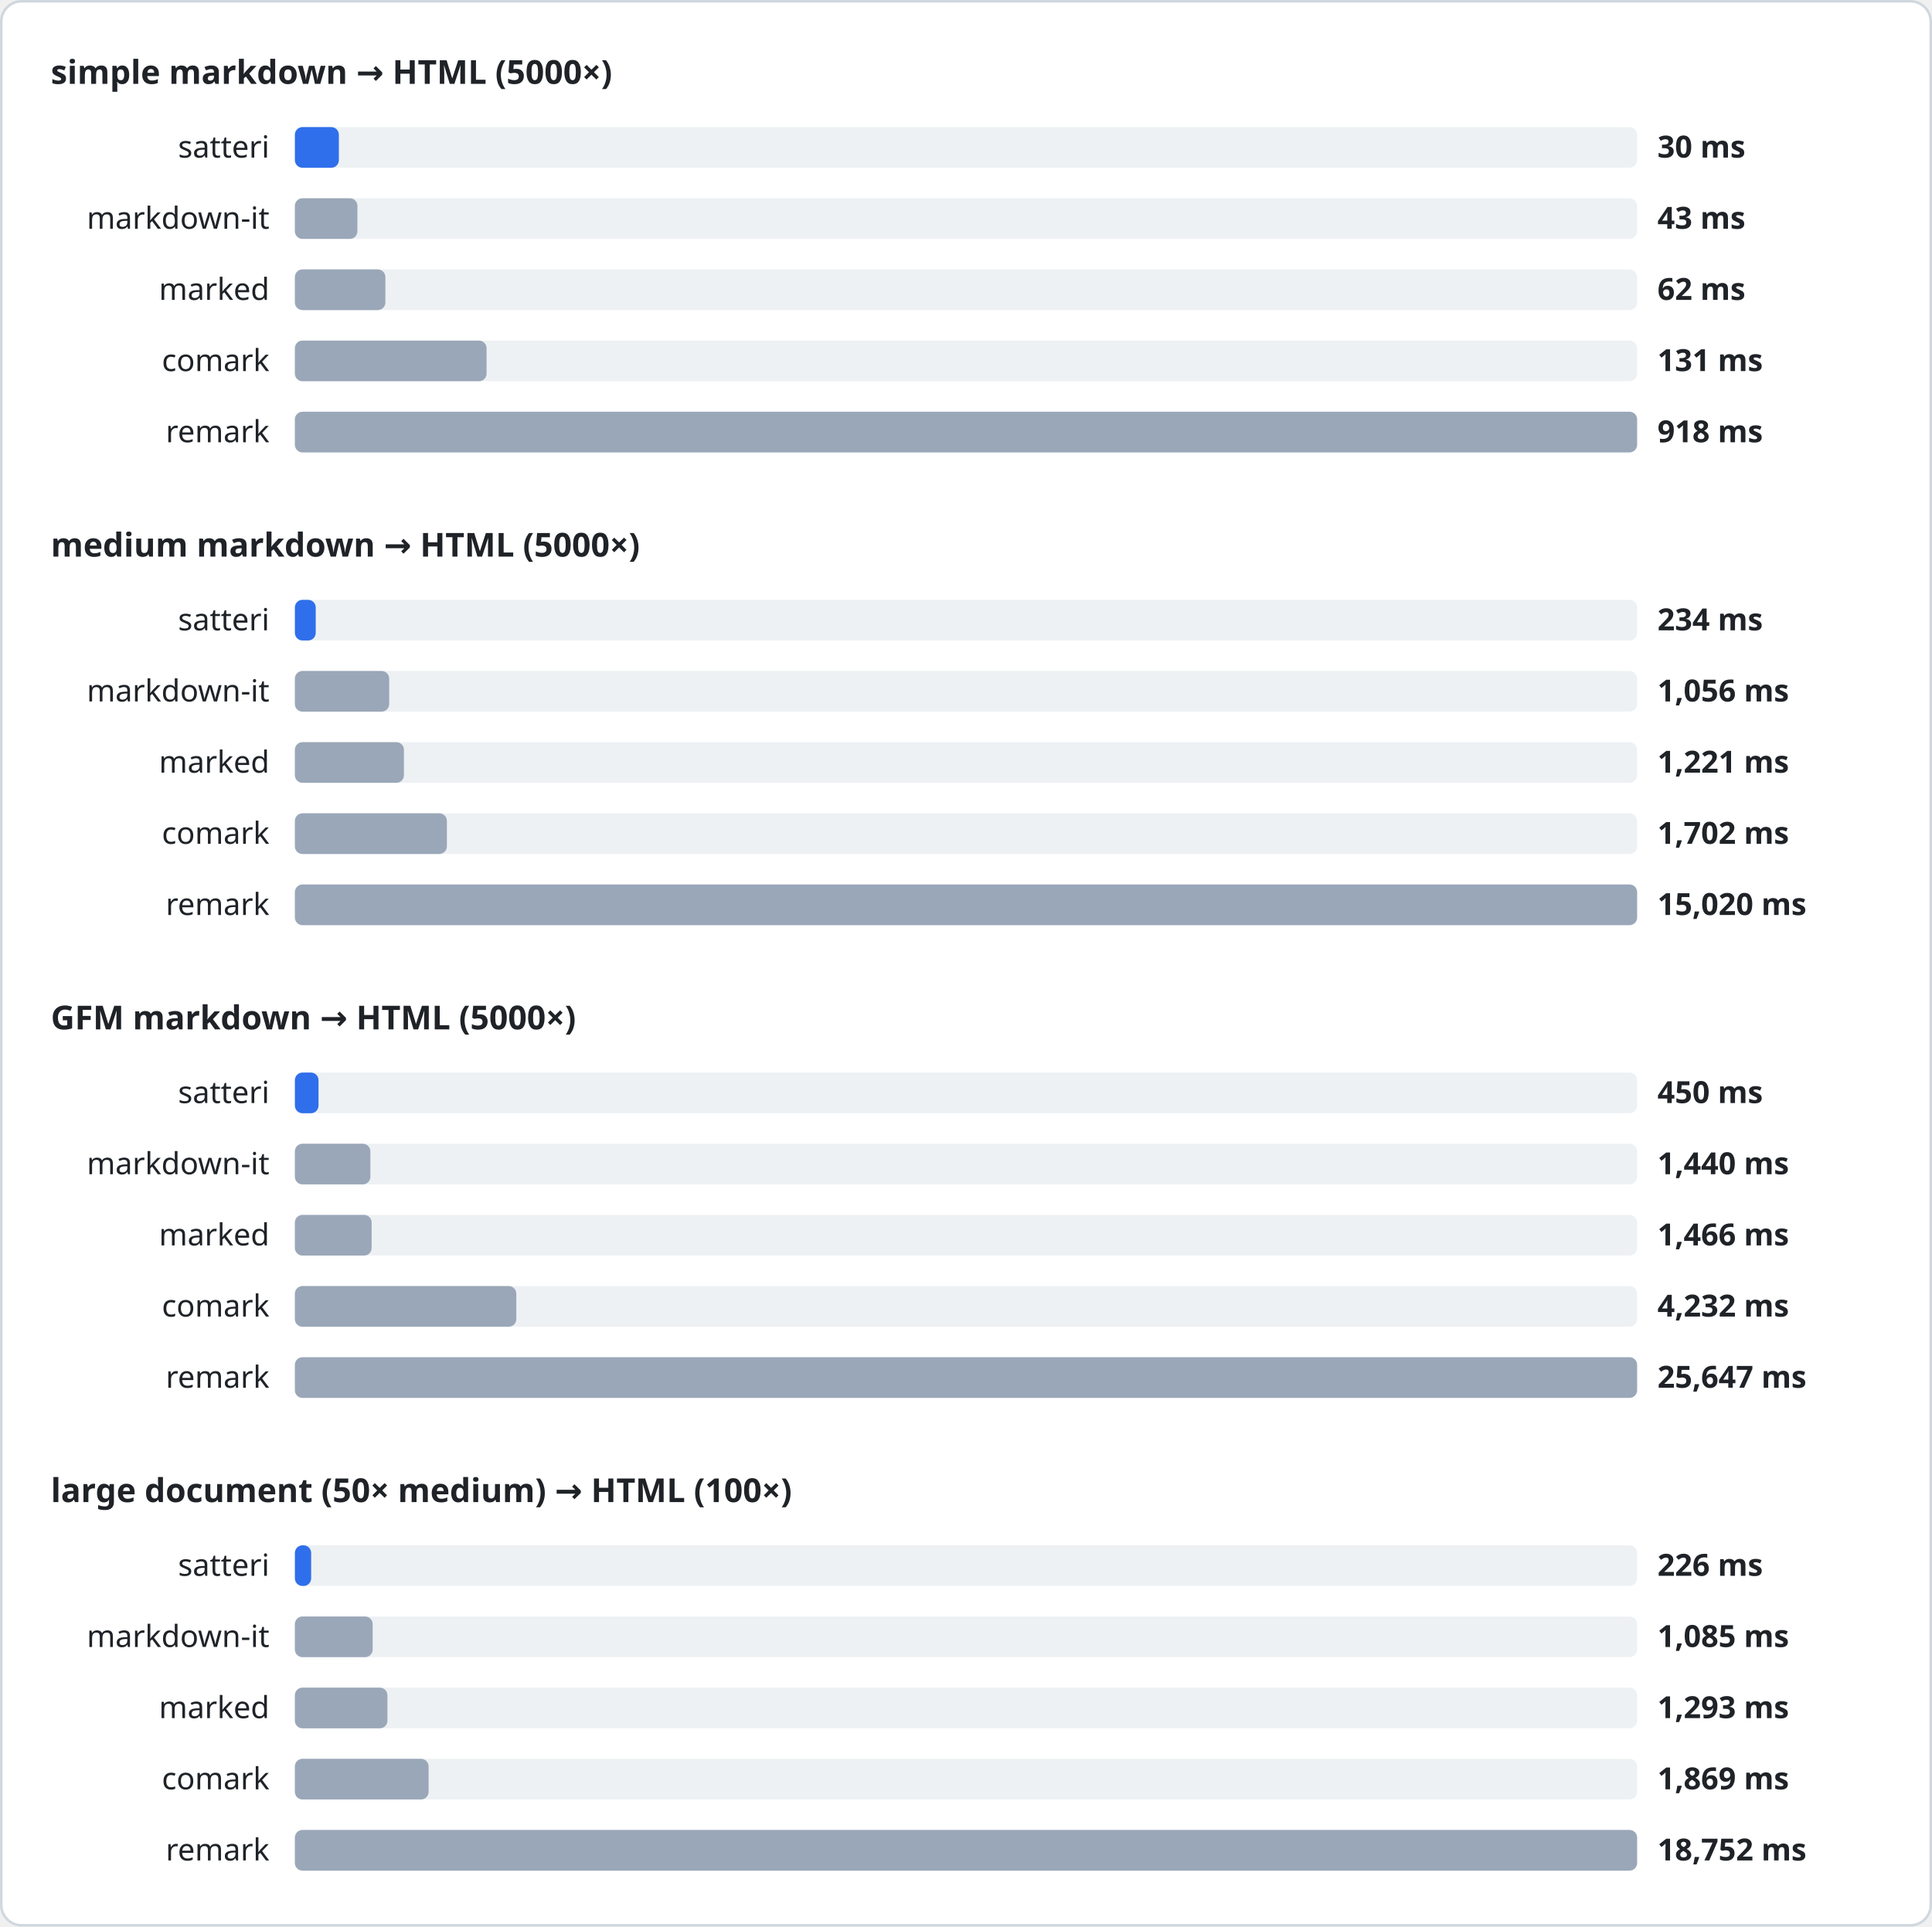
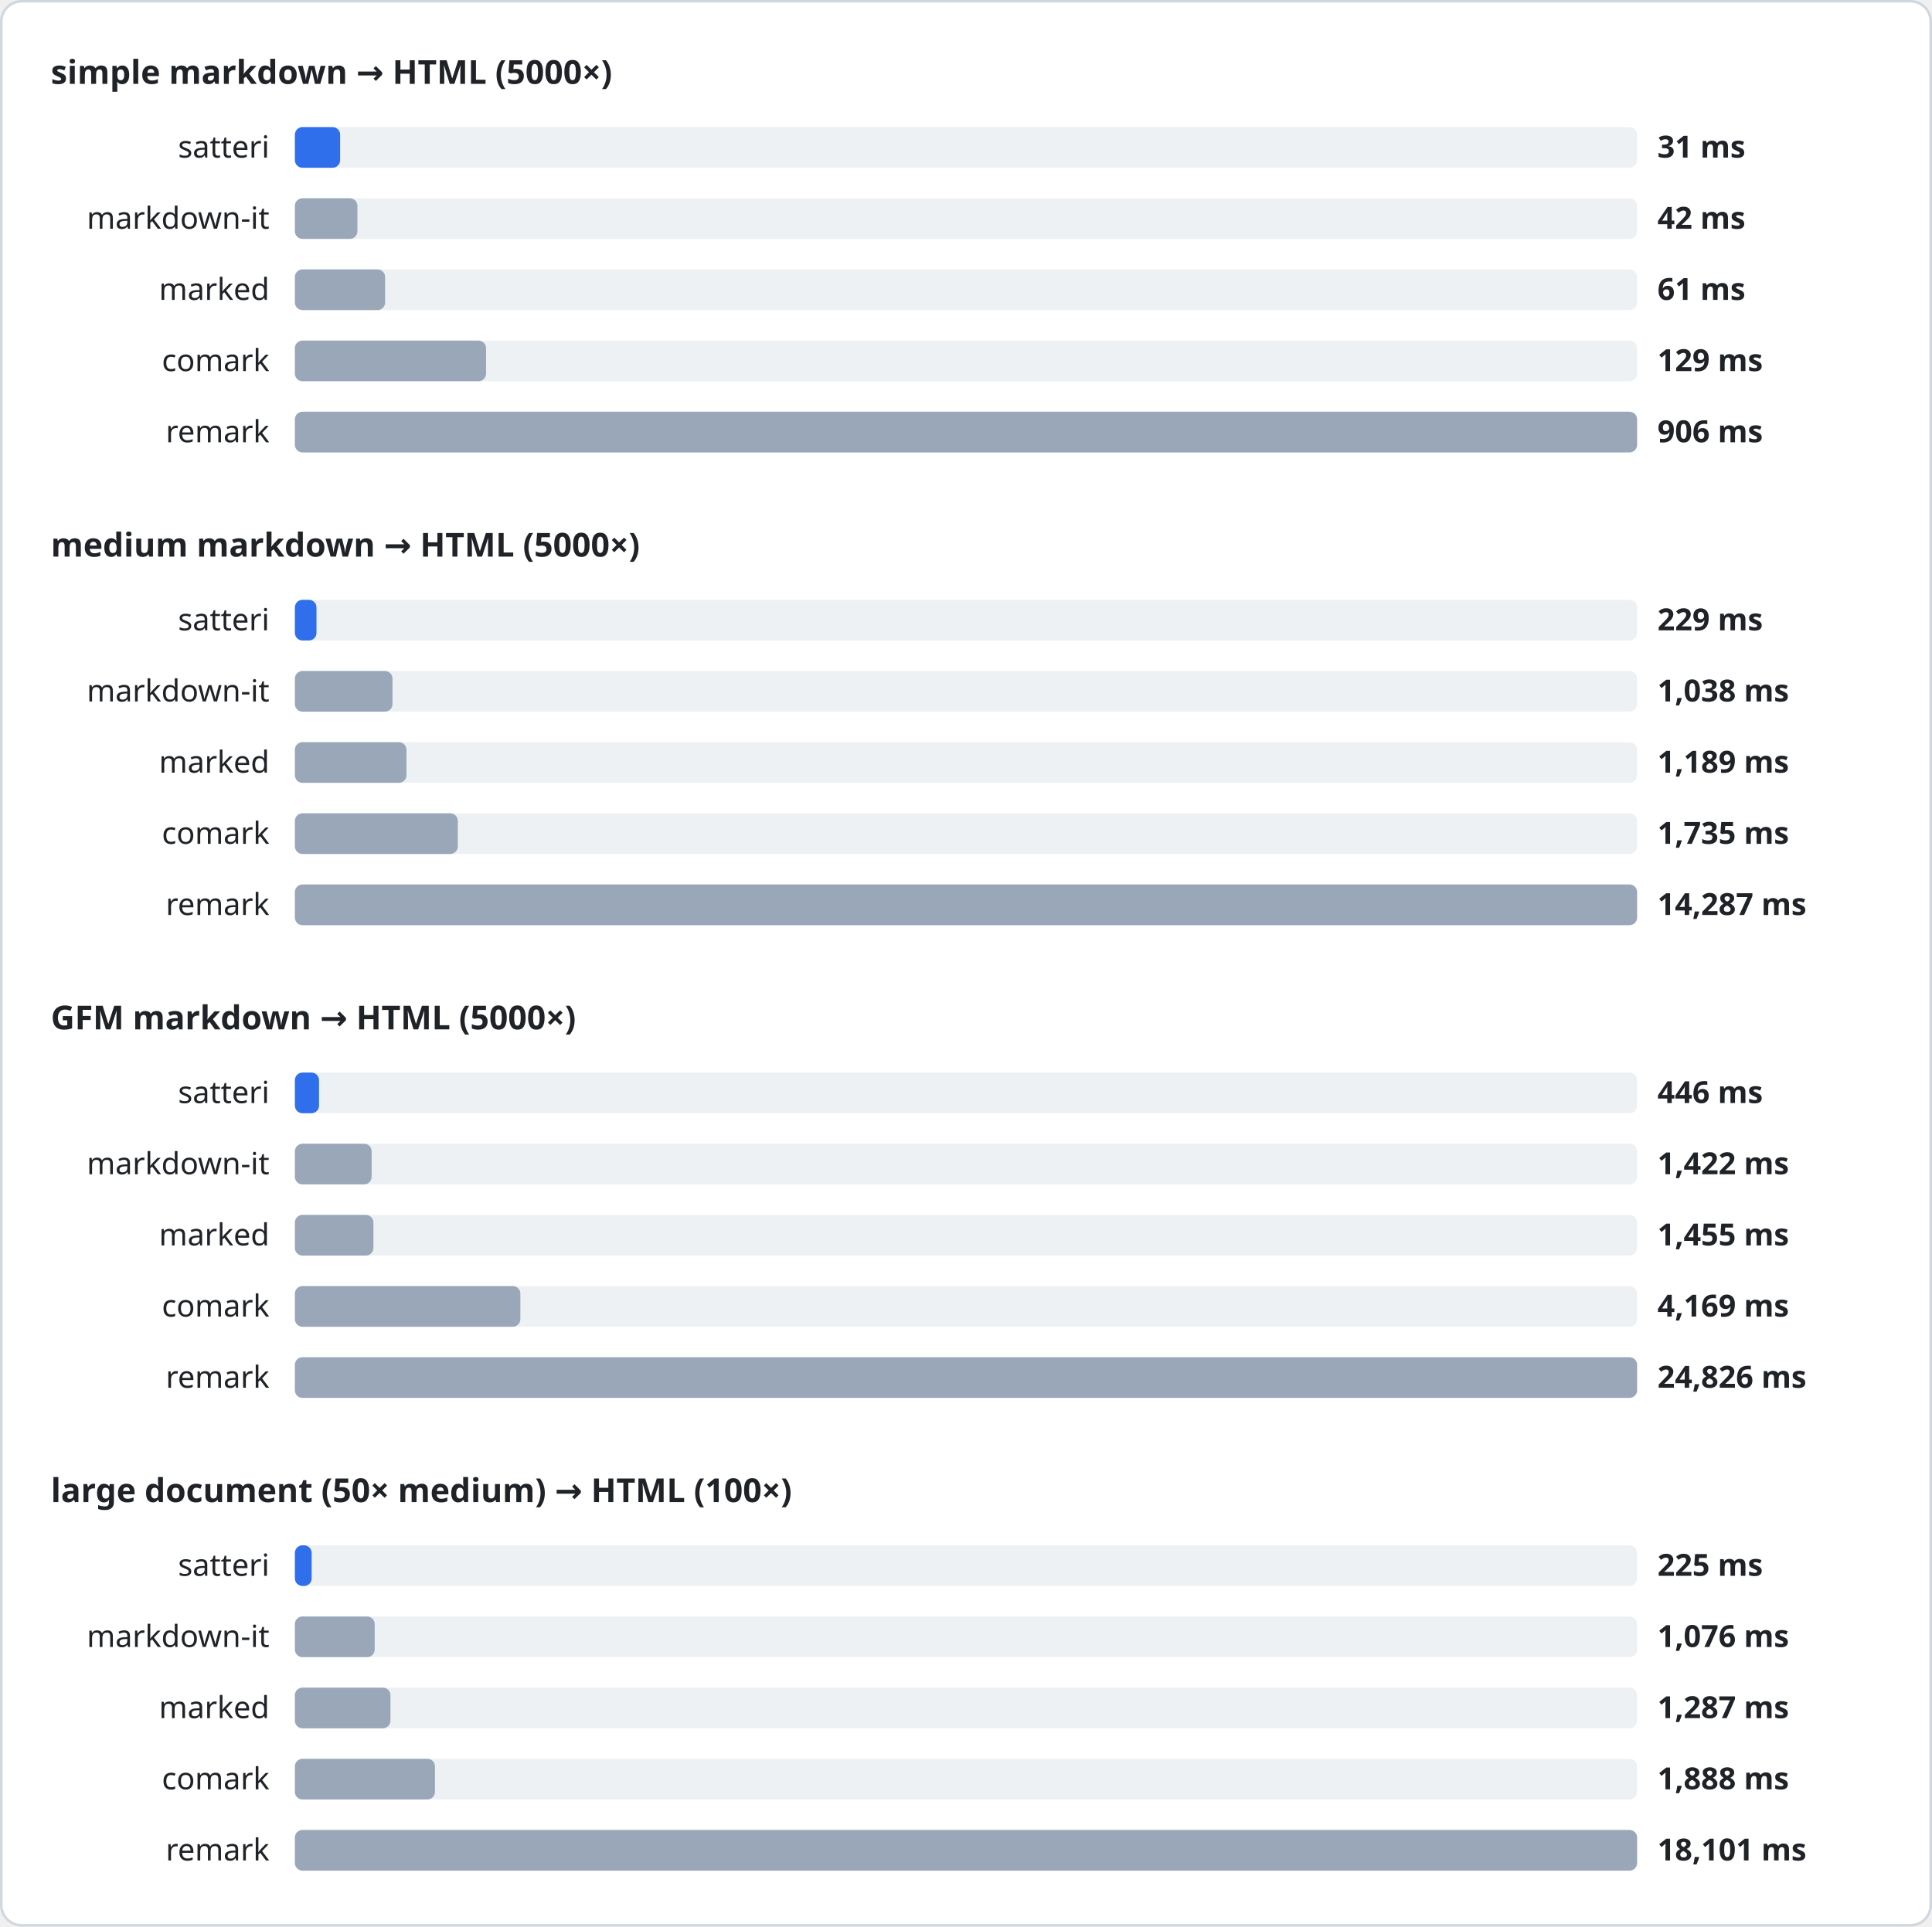
<svg xmlns="http://www.w3.org/2000/svg" width="760" height="758" viewBox="0 0 760 758" font-family="system-ui, sans-serif">
  <style>
.heading{font-size:13px;font-weight:600;fill:#1f2328}
.label{font-size:12px;fill:#1f2328}
.value{font-size:12px;font-weight:600;fill:#1f2328}
.track{fill:#eef1f4}
</style>
  <rect x="0.5" y="0.5" width="759" height="757" rx="8" fill="#ffffff" stroke="#d0d7de" />
  <text x="20" y="33" class="heading">simple markdown → HTML (5000×)</text>
  <text x="106" y="62" class="label" text-anchor="end">satteri</text>
  <rect x="116" y="50" width="528" height="16" rx="3" class="track" />
-   <rect x="116" y="50" width="17.3" height="16" rx="3" fill="#2f6feb" />
-   <text x="652" y="62" class="value">30 ms</text>
+   <rect x="116" y="50" width="17.8" height="16" rx="3" fill="#2f6feb" />
+   <text x="652" y="62" class="value">31 ms</text>
  <text x="106" y="90" class="label" text-anchor="end">markdown-it</text>
  <rect x="116" y="78" width="528" height="16" rx="3" class="track" />
  <rect x="116" y="78" width="24.6" height="16" rx="3" fill="#9aa7b8" />
-   <text x="652" y="90" class="value">43 ms</text>
+   <text x="652" y="90" class="value">42 ms</text>
  <text x="106" y="118" class="label" text-anchor="end">marked</text>
  <rect x="116" y="106" width="528" height="16" rx="3" class="track" />
-   <rect x="116" y="106" width="35.6" height="16" rx="3" fill="#9aa7b8" />
-   <text x="652" y="118" class="value">62 ms</text>
+   <rect x="116" y="106" width="35.5" height="16" rx="3" fill="#9aa7b8" />
+   <text x="652" y="118" class="value">61 ms</text>
  <text x="106" y="146" class="label" text-anchor="end">comark</text>
  <rect x="116" y="134" width="528" height="16" rx="3" class="track" />
-   <rect x="116" y="134" width="75.4" height="16" rx="3" fill="#9aa7b8" />
-   <text x="652" y="146" class="value">131 ms</text>
+   <rect x="116" y="134" width="75.2" height="16" rx="3" fill="#9aa7b8" />
+   <text x="652" y="146" class="value">129 ms</text>
  <text x="106" y="174" class="label" text-anchor="end">remark</text>
  <rect x="116" y="162" width="528" height="16" rx="3" class="track" />
  <rect x="116" y="162" width="528.0" height="16" rx="3" fill="#9aa7b8" />
-   <text x="652" y="174" class="value">918 ms</text>
+   <text x="652" y="174" class="value">906 ms</text>
  <text x="20" y="219" class="heading">medium markdown → HTML (5000×)</text>
  <text x="106" y="248" class="label" text-anchor="end">satteri</text>
  <rect x="116" y="236" width="528" height="16" rx="3" class="track" />
-   <rect x="116" y="236" width="8.2" height="16" rx="3" fill="#2f6feb" />
-   <text x="652" y="248" class="value">234 ms</text>
+   <rect x="116" y="236" width="8.5" height="16" rx="3" fill="#2f6feb" />
+   <text x="652" y="248" class="value">229 ms</text>
  <text x="106" y="276" class="label" text-anchor="end">markdown-it</text>
  <rect x="116" y="264" width="528" height="16" rx="3" class="track" />
-   <rect x="116" y="264" width="37.1" height="16" rx="3" fill="#9aa7b8" />
-   <text x="652" y="276" class="value">1,056 ms</text>
+   <rect x="116" y="264" width="38.4" height="16" rx="3" fill="#9aa7b8" />
+   <text x="652" y="276" class="value">1,038 ms</text>
  <text x="106" y="304" class="label" text-anchor="end">marked</text>
  <rect x="116" y="292" width="528" height="16" rx="3" class="track" />
-   <rect x="116" y="292" width="42.9" height="16" rx="3" fill="#9aa7b8" />
-   <text x="652" y="304" class="value">1,221 ms</text>
+   <rect x="116" y="292" width="43.9" height="16" rx="3" fill="#9aa7b8" />
+   <text x="652" y="304" class="value">1,189 ms</text>
  <text x="106" y="332" class="label" text-anchor="end">comark</text>
  <rect x="116" y="320" width="528" height="16" rx="3" class="track" />
-   <rect x="116" y="320" width="59.8" height="16" rx="3" fill="#9aa7b8" />
-   <text x="652" y="332" class="value">1,702 ms</text>
+   <rect x="116" y="320" width="64.1" height="16" rx="3" fill="#9aa7b8" />
+   <text x="652" y="332" class="value">1,735 ms</text>
  <text x="106" y="360" class="label" text-anchor="end">remark</text>
  <rect x="116" y="348" width="528" height="16" rx="3" class="track" />
  <rect x="116" y="348" width="528.0" height="16" rx="3" fill="#9aa7b8" />
-   <text x="652" y="360" class="value">15,020 ms</text>
+   <text x="652" y="360" class="value">14,287 ms</text>
  <text x="20" y="405" class="heading">GFM markdown → HTML (5000×)</text>
  <text x="106" y="434" class="label" text-anchor="end">satteri</text>
  <rect x="116" y="422" width="528" height="16" rx="3" class="track" />
-   <rect x="116" y="422" width="9.3" height="16" rx="3" fill="#2f6feb" />
-   <text x="652" y="434" class="value">450 ms</text>
+   <rect x="116" y="422" width="9.5" height="16" rx="3" fill="#2f6feb" />
+   <text x="652" y="434" class="value">446 ms</text>
  <text x="106" y="462" class="label" text-anchor="end">markdown-it</text>
  <rect x="116" y="450" width="528" height="16" rx="3" class="track" />
-   <rect x="116" y="450" width="29.7" height="16" rx="3" fill="#9aa7b8" />
-   <text x="652" y="462" class="value">1,440 ms</text>
+   <rect x="116" y="450" width="30.2" height="16" rx="3" fill="#9aa7b8" />
+   <text x="652" y="462" class="value">1,422 ms</text>
  <text x="106" y="490" class="label" text-anchor="end">marked</text>
  <rect x="116" y="478" width="528" height="16" rx="3" class="track" />
-   <rect x="116" y="478" width="30.2" height="16" rx="3" fill="#9aa7b8" />
-   <text x="652" y="490" class="value">1,466 ms</text>
+   <rect x="116" y="478" width="30.9" height="16" rx="3" fill="#9aa7b8" />
+   <text x="652" y="490" class="value">1,455 ms</text>
  <text x="106" y="518" class="label" text-anchor="end">comark</text>
  <rect x="116" y="506" width="528" height="16" rx="3" class="track" />
-   <rect x="116" y="506" width="87.1" height="16" rx="3" fill="#9aa7b8" />
-   <text x="652" y="518" class="value">4,232 ms</text>
+   <rect x="116" y="506" width="88.7" height="16" rx="3" fill="#9aa7b8" />
+   <text x="652" y="518" class="value">4,169 ms</text>
  <text x="106" y="546" class="label" text-anchor="end">remark</text>
  <rect x="116" y="534" width="528" height="16" rx="3" class="track" />
  <rect x="116" y="534" width="528.0" height="16" rx="3" fill="#9aa7b8" />
-   <text x="652" y="546" class="value">25,647 ms</text>
+   <text x="652" y="546" class="value">24,826 ms</text>
  <text x="20" y="591" class="heading">large document (50× medium) → HTML (100×)</text>
  <text x="106" y="620" class="label" text-anchor="end">satteri</text>
  <rect x="116" y="608" width="528" height="16" rx="3" class="track" />
-   <rect x="116" y="608" width="6.4" height="16" rx="3" fill="#2f6feb" />
-   <text x="652" y="620" class="value">226 ms</text>
+   <rect x="116" y="608" width="6.6" height="16" rx="3" fill="#2f6feb" />
+   <text x="652" y="620" class="value">225 ms</text>
  <text x="106" y="648" class="label" text-anchor="end">markdown-it</text>
  <rect x="116" y="636" width="528" height="16" rx="3" class="track" />
-   <rect x="116" y="636" width="30.6" height="16" rx="3" fill="#9aa7b8" />
-   <text x="652" y="648" class="value">1,085 ms</text>
+   <rect x="116" y="636" width="31.4" height="16" rx="3" fill="#9aa7b8" />
+   <text x="652" y="648" class="value">1,076 ms</text>
  <text x="106" y="676" class="label" text-anchor="end">marked</text>
  <rect x="116" y="664" width="528" height="16" rx="3" class="track" />
-   <rect x="116" y="664" width="36.4" height="16" rx="3" fill="#9aa7b8" />
-   <text x="652" y="676" class="value">1,293 ms</text>
+   <rect x="116" y="664" width="37.6" height="16" rx="3" fill="#9aa7b8" />
+   <text x="652" y="676" class="value">1,287 ms</text>
  <text x="106" y="704" class="label" text-anchor="end">comark</text>
  <rect x="116" y="692" width="528" height="16" rx="3" class="track" />
-   <rect x="116" y="692" width="52.6" height="16" rx="3" fill="#9aa7b8" />
-   <text x="652" y="704" class="value">1,869 ms</text>
+   <rect x="116" y="692" width="55.1" height="16" rx="3" fill="#9aa7b8" />
+   <text x="652" y="704" class="value">1,888 ms</text>
  <text x="106" y="732" class="label" text-anchor="end">remark</text>
  <rect x="116" y="720" width="528" height="16" rx="3" class="track" />
  <rect x="116" y="720" width="528.0" height="16" rx="3" fill="#9aa7b8" />
-   <text x="652" y="732" class="value">18,752 ms</text>
+   <text x="652" y="732" class="value">18,101 ms</text>
</svg>
